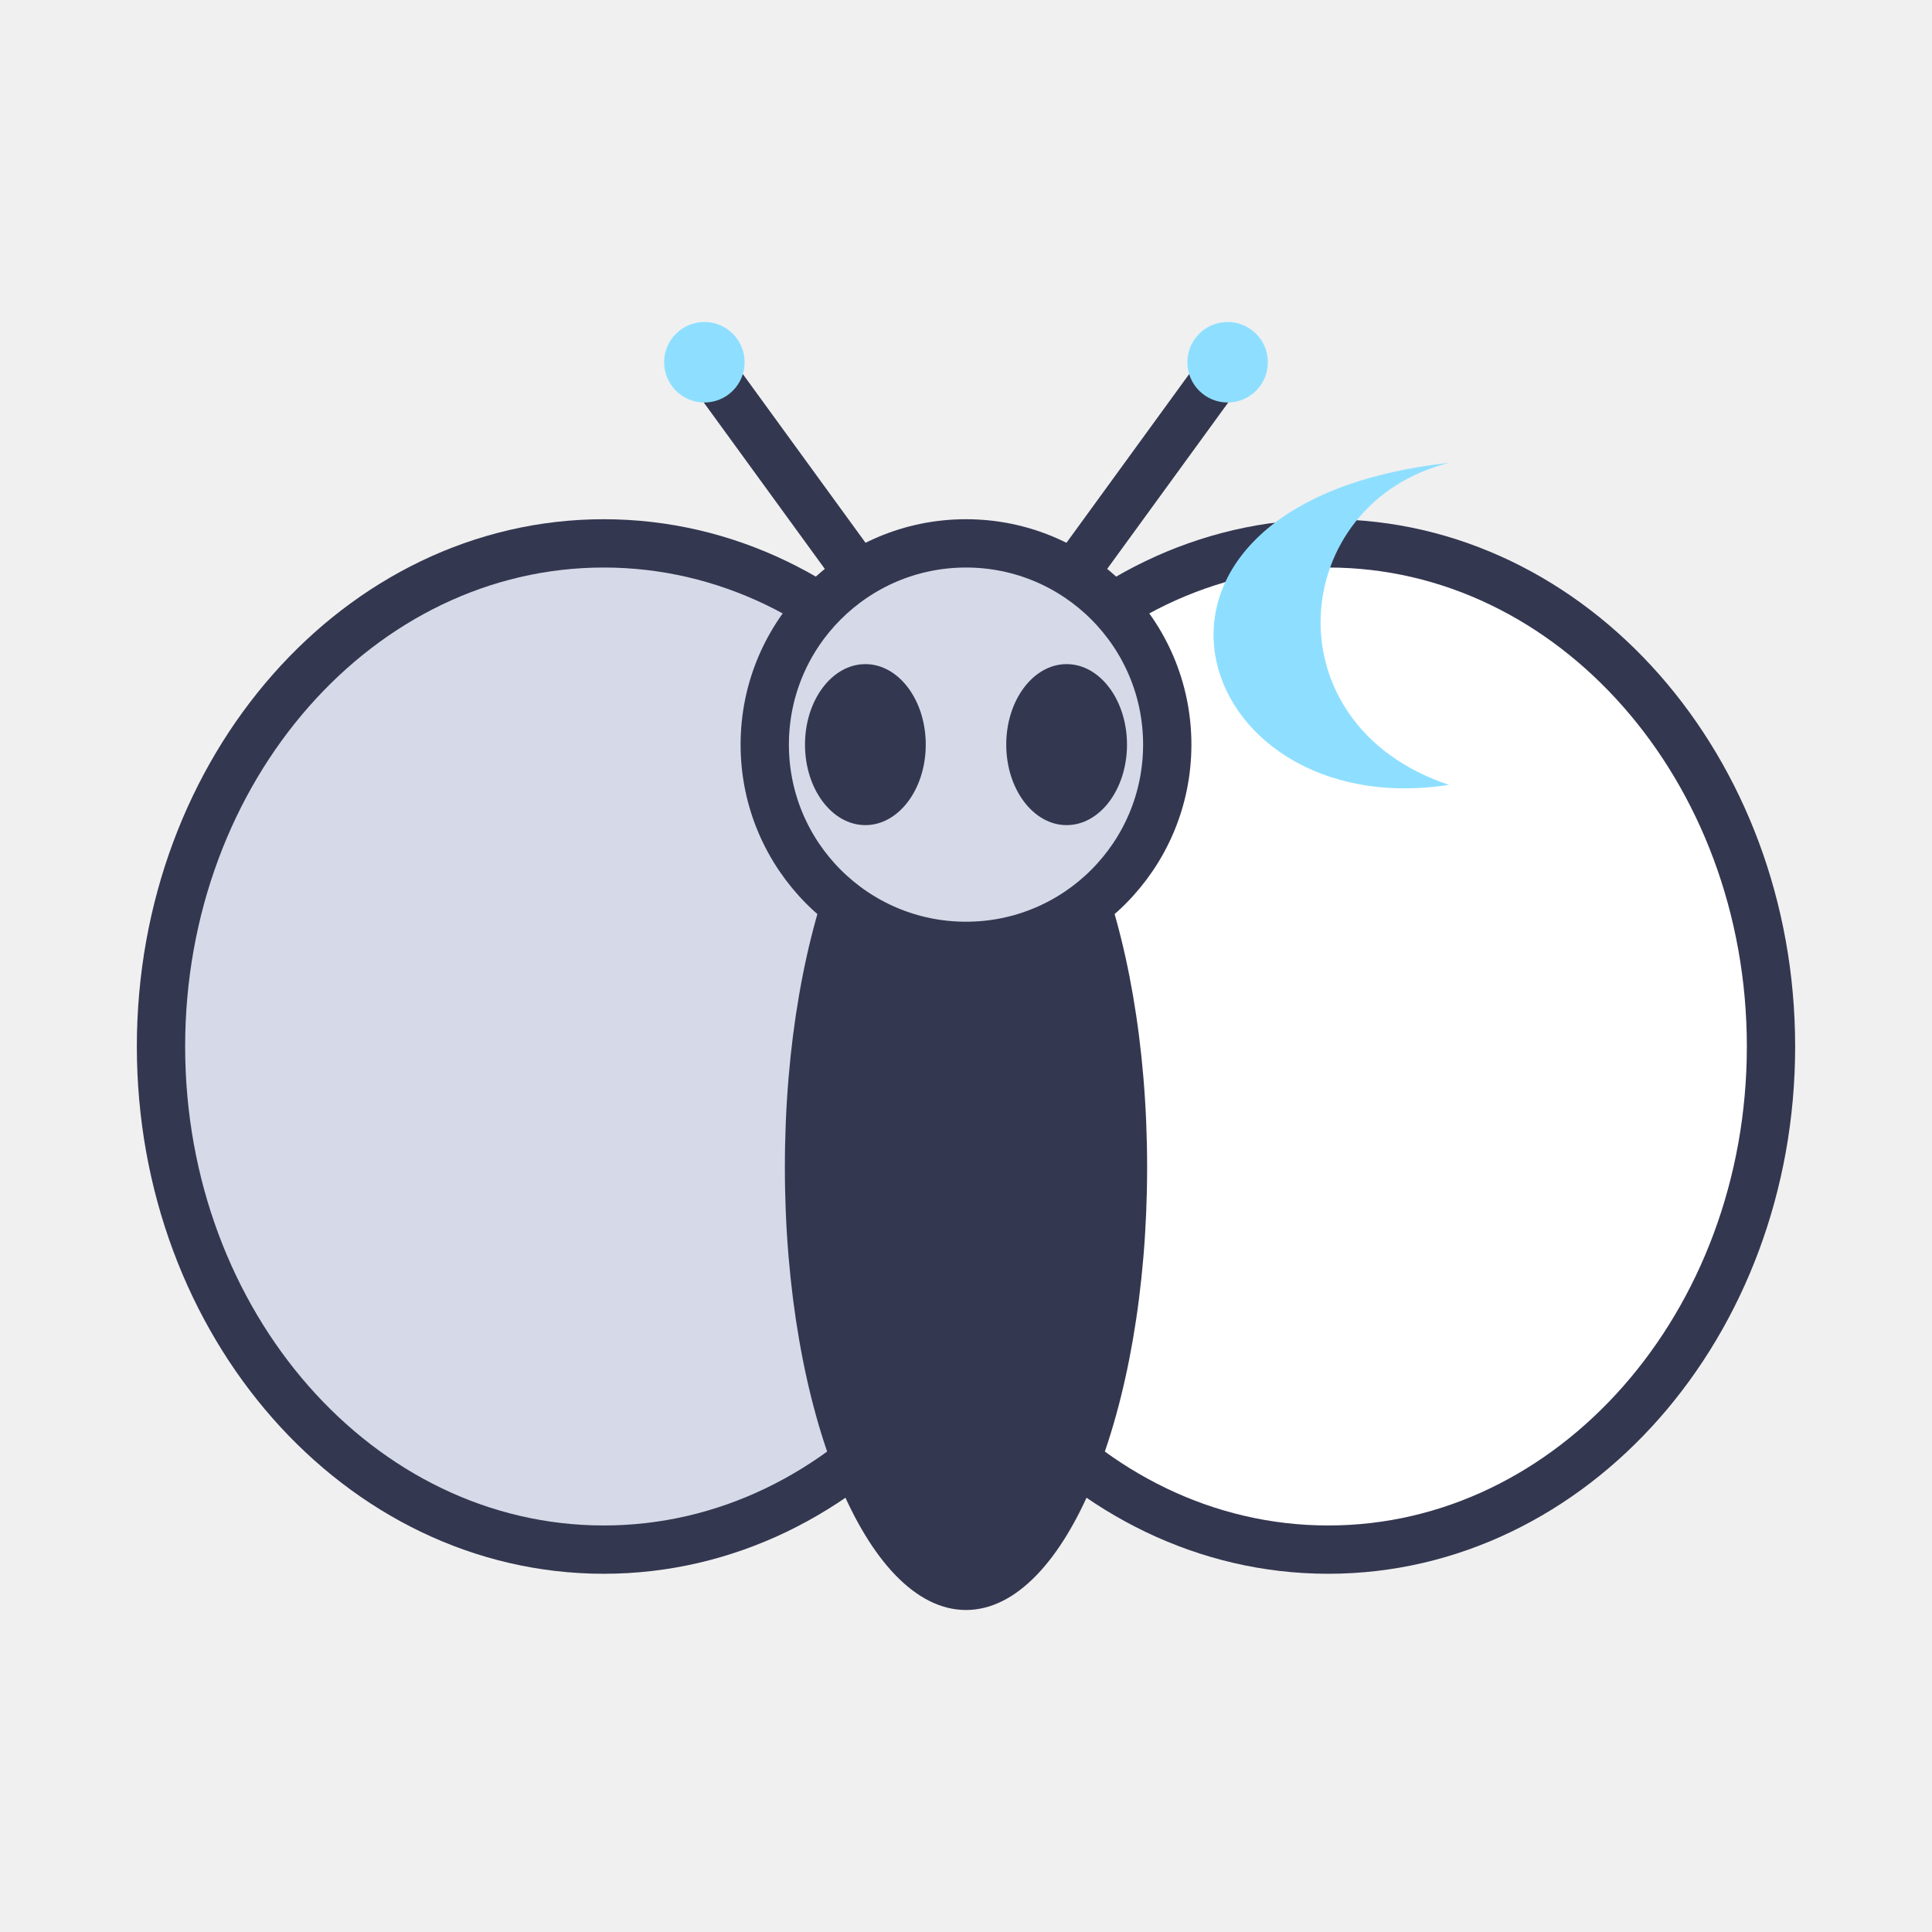
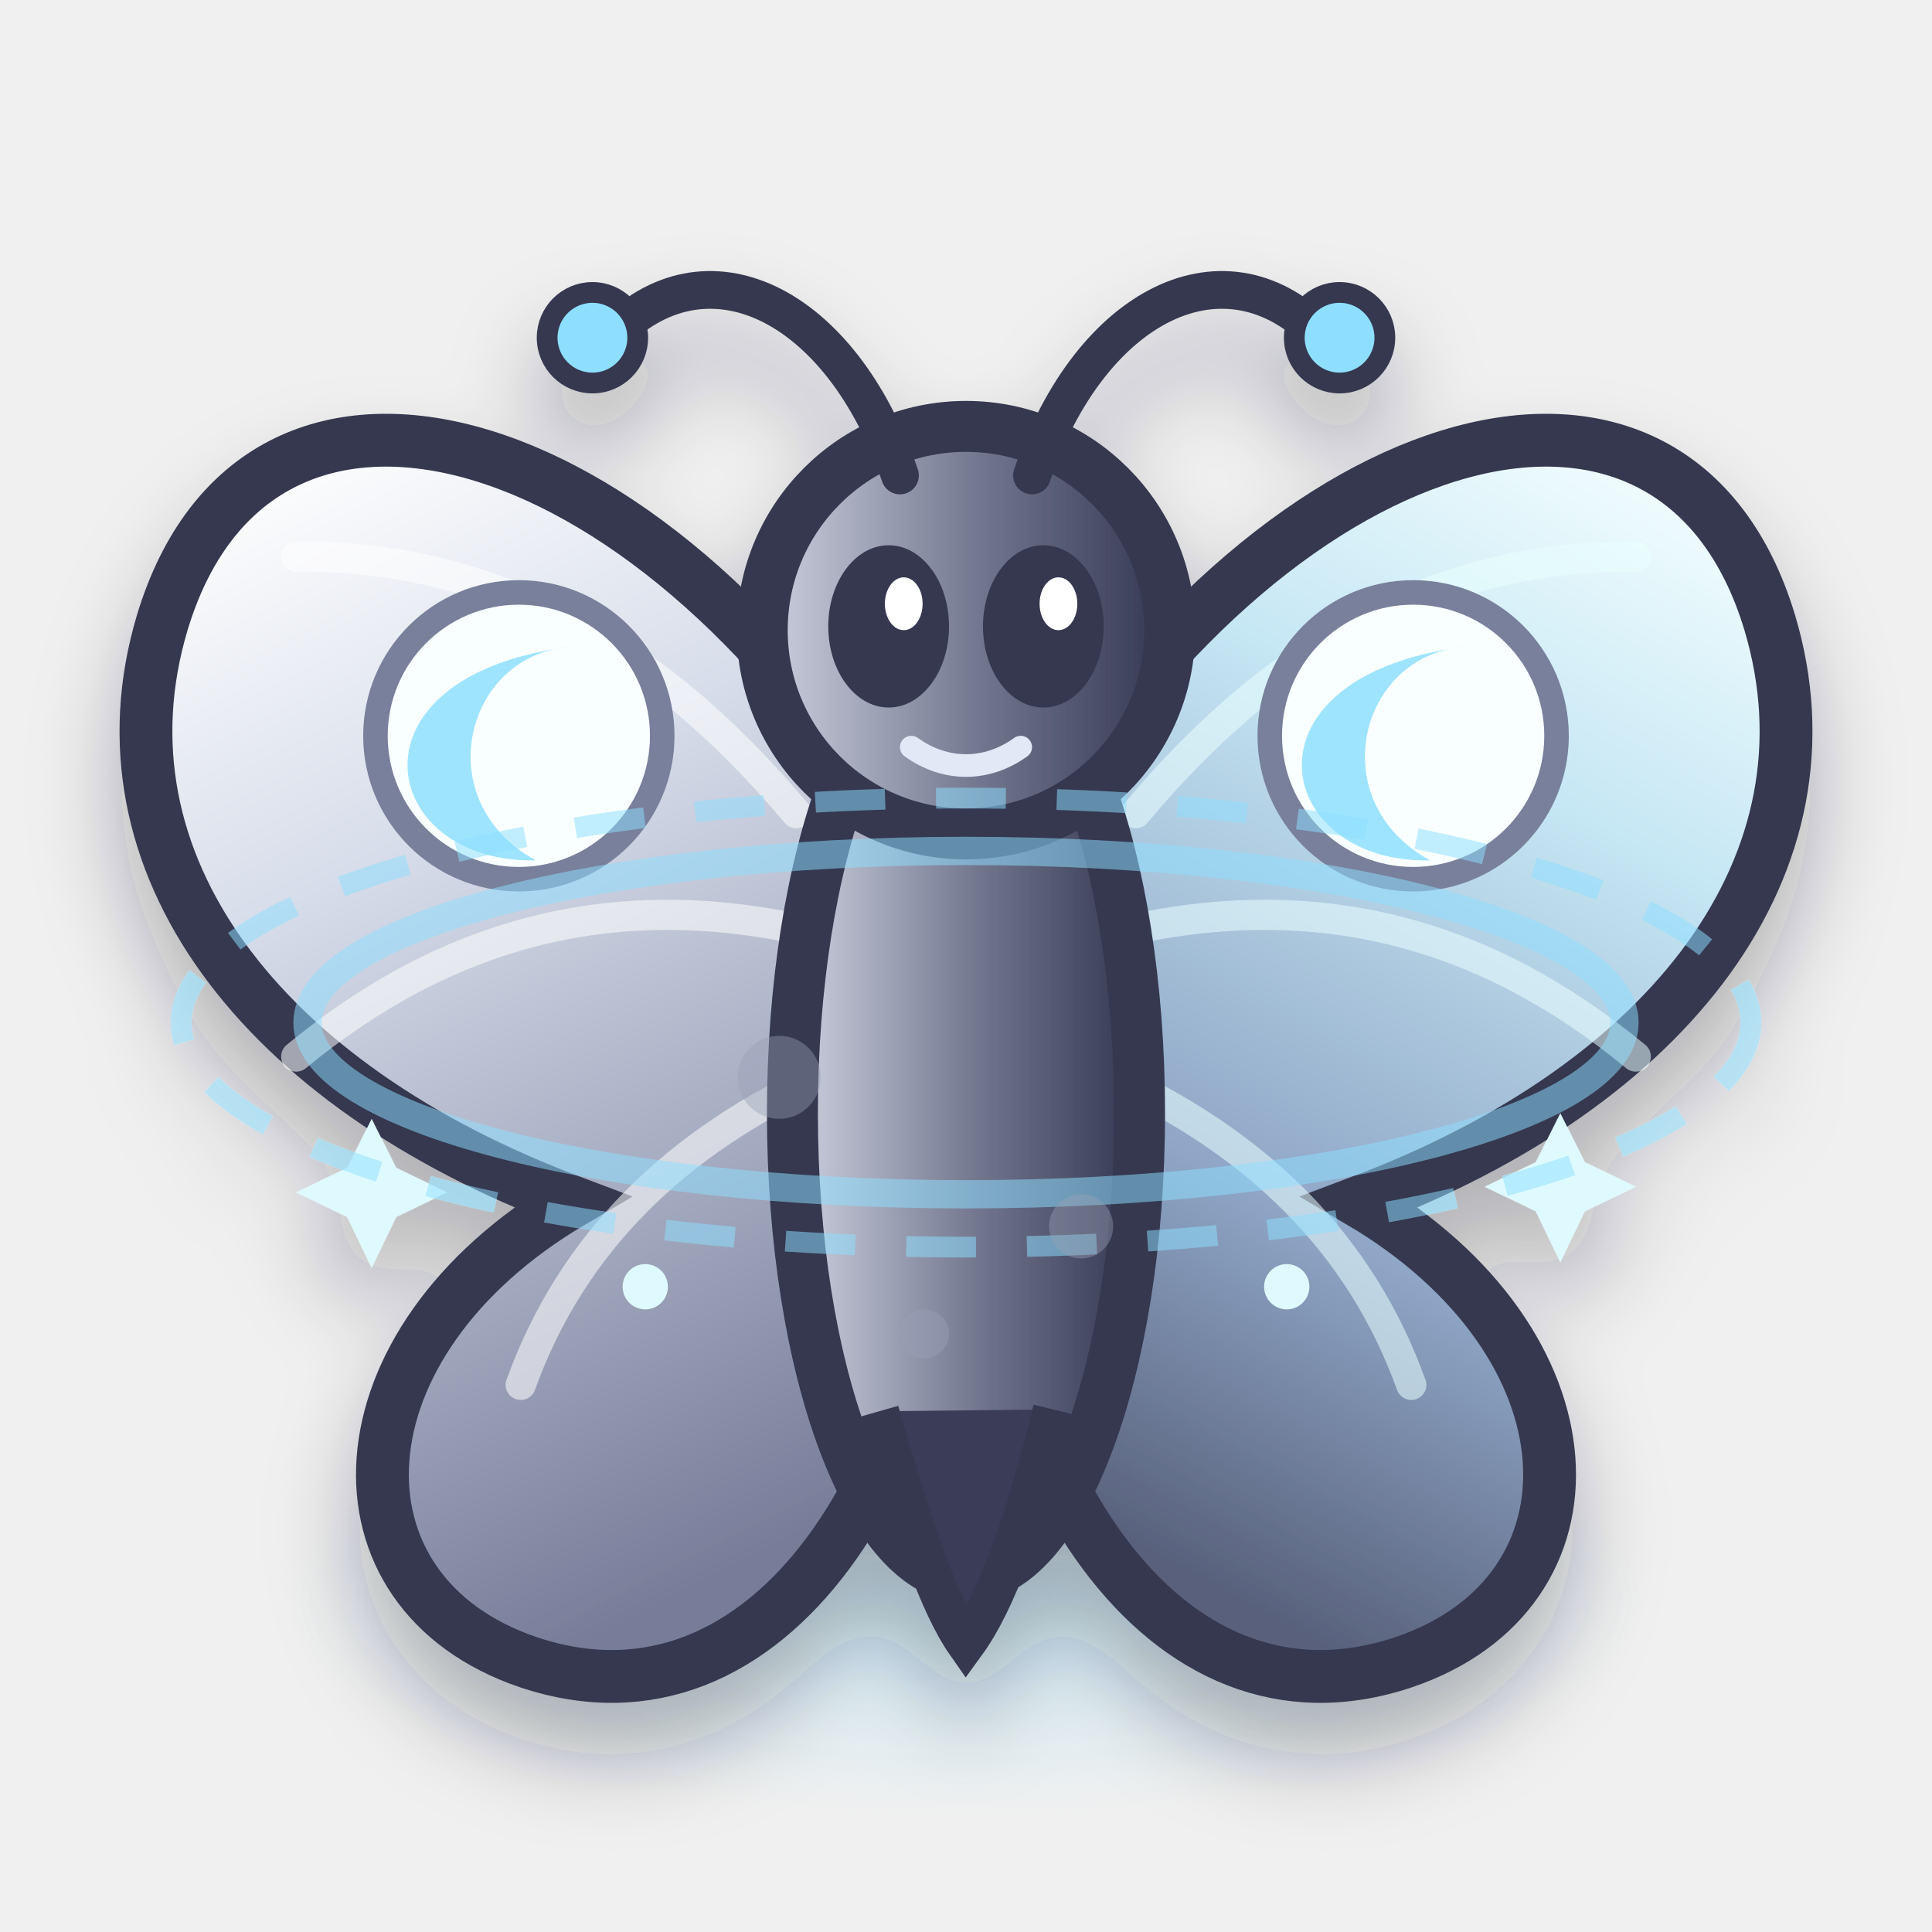
- <svg xmlns="http://www.w3.org/2000/svg" width="1024" height="1024" viewBox="0 0 96 96" role="img" data-looper-id="lokdex:g1:022" data-looper-name="Lunar Moth">
-   <ellipse cx="30" cy="52" rx="22" ry="25" fill="#d6d9e7" stroke="#343750" stroke-width="2.4" />
-   <ellipse cx="66" cy="52" rx="22" ry="25" fill="#fff" stroke="#343750" stroke-width="2.4" />
-   <ellipse cx="48" cy="58" rx="9" ry="22" fill="#343750" />
-   <circle cx="48" cy="37" r="10" fill="#d6d9e7" stroke="#343750" stroke-width="2.4" />
-   <path d="M43 29 35 18m18 11 8-11" fill="none" stroke="#343750" stroke-width="2.4" />
-   <circle cx="35" cy="18" r="2" fill="#8edfff" />
-   <circle cx="61" cy="18" r="2" fill="#8edfff" />
-   <ellipse cx="43" cy="37" rx="3" ry="4" fill="#343750" />
-   <ellipse cx="53" cy="37" rx="3" ry="4" fill="#343750" />
-   <path d="M72 23c-8 2-9 13 0 16-13 2-18-14 0-16Z" fill="#8edfff" />
+ <svg xmlns="http://www.w3.org/2000/svg" width="1024" height="1024" viewBox="0 0 1024 1024" role="img" aria-labelledby="title desc" data-looper-id="lokdex:g1:022" data-looper-name="Lunar Moth" data-art-version="2">
+   <defs>
+     <linearGradient id="wingL" x1="180" y1="220" x2="470" y2="790" gradientUnits="userSpaceOnUse">
+       <stop stop-color="#ffffff" />
+       <stop offset=".34" stop-color="#d7ddea" />
+       <stop offset="1" stop-color="#777d99" />
+     </linearGradient>
+     <linearGradient id="wingR" x1="860" y1="220" x2="550" y2="790" gradientUnits="userSpaceOnUse">
+       <stop stop-color="#f6ffff" />
+       <stop offset=".3" stop-color="#c6e7f4" />
+       <stop offset=".7" stop-color="#8fa6c6" />
+       <stop offset="1" stop-color="#58617c" />
+     </linearGradient>
+     <linearGradient id="body">
+       <stop stop-color="#cdd1df" />
+       <stop offset=".55" stop-color="#6f748c" />
+       <stop offset="1" stop-color="#343750" />
+     </linearGradient>
+     <radialGradient id="aura">
+       <stop stop-color="#8edfff" stop-opacity=".34" />
+       <stop offset="1" stop-color="#8edfff" stop-opacity="0" />
+     </radialGradient>
+     <filter id="shadow" x="-35%" y="-35%" width="180%" height="195%">
+       <feDropShadow dx="0" dy="29" stdDeviation="23" flood-color="#1d2133" flood-opacity=".3" />
+     </filter>
+   </defs>
+   <ellipse cx="512" cy="848" rx="360" ry="116" fill="url(#aura)" />
+   <g id="character" filter="url(#shadow)">
+     <g id="left-wing">
+       <path d="M474 435C342 220 136 164 86 330c-38 127 52 245 217 307-127 75-132 207-23 244 128 43 221-104 224-279Z" fill="url(#wingL)" stroke="#343750" stroke-width="28" />
+       <path d="M422 431c-76-91-164-137-265-136m264 197c-97-20-184 2-264 68m281 9c-80 36-135 90-162 165" fill="none" stroke="#ffffff" stroke-width="16" stroke-linecap="round" opacity=".55" />
+     </g>
+     <g id="right-wing">
+       <path d="M550 435C682 220 888 164 938 330c38 127-52 245-217 307 127 75 132 207 23 244-128 43-221-104-224-279Z" fill="url(#wingR)" stroke="#343750" stroke-width="28" />
+       <path d="M602 431c76-91 164-137 265-136M603 492c97-20 184 2 264 68m-281 9c80 36 135 90 162 165" fill="none" stroke="#eaffff" stroke-width="16" stroke-linecap="round" opacity=".55" />
+     </g>
+     <g id="wing-moons">
+       <circle cx="275" cy="390" r="76" fill="#f9ffff" stroke="#78809b" stroke-width="13" />
+       <path d="M301 343c-55 5-74 82-17 113-83 2-104-97 17-113Z" fill="#8edfff" opacity=".85" />
+       <circle cx="749" cy="390" r="76" fill="#f9ffff" stroke="#78809b" stroke-width="13" />
+       <path d="M775 343c-55 5-74 82-17 113-83 2-104-97 17-113Z" fill="#8edfff" opacity=".85" />
+     </g>
+     <g id="wing-stars" fill="#dffaff">
+       <path d="m197 593 13 26 27 13-27 13-13 27-13-27-27-13 27-13Z" />
+       <path d="m827 590 13 26 27 13-27 13-13 27-13-27-27-13 27-13Z" />
+       <circle cx="342" cy="682" r="12" />
+       <circle cx="682" cy="682" r="12" />
+     </g>
+     <g id="body">
+       <ellipse cx="512" cy="590" rx="92" ry="246" fill="url(#body)" stroke="#343750" stroke-width="27" />
+       <circle cx="512" cy="334" r="108" fill="url(#body)" stroke="#343750" stroke-width="27" />
+       <path d="M466 748c18 63 32 103 46 123 16-22 31-63 46-124" fill="#3b3e59" stroke="#343750" stroke-width="21" />
+     </g>
+     <g id="antennae" fill="none" stroke="#343750" stroke-width="20" stroke-linecap="round">
+       <path d="M477 252c-31-91-103-127-154-73" />
+       <path d="M547 252c31-91 103-127 154-73" />
+     </g>
+     <circle cx="314" cy="179" r="24" fill="#8edfff" stroke="#343750" stroke-width="11" />
+     <circle cx="710" cy="179" r="24" fill="#8edfff" stroke="#343750" stroke-width="11" />
+     <g id="face">
+       <ellipse cx="471" cy="332" rx="32" ry="43" fill="#343750" />
+       <ellipse cx="553" cy="332" rx="32" ry="43" fill="#343750" />
+       <ellipse cx="479" cy="320" rx="10" ry="14" fill="#fff" />
+       <ellipse cx="561" cy="320" rx="10" ry="14" fill="#fff" />
+       <path d="M483 396c18 13 40 13 58 0" fill="none" stroke="#e2e8f5" stroke-width="12" stroke-linecap="round" />
+     </g>
+     <g id="lunar-ring" fill="none" stroke="#8edfff" opacity=".52">
+       <ellipse cx="512" cy="542" rx="416" ry="119" stroke-width="11" stroke-dasharray="37 27" />
+       <ellipse cx="512" cy="542" rx="349" ry="91" stroke-width="15" />
+     </g>
+     <g id="craters" fill="#99a0b5" opacity=".42">
+       <circle cx="413" cy="571" r="22" />
+       <circle cx="573" cy="650" r="17" />
+       <circle cx="490" cy="707" r="13" />
+     </g>
+   </g>
</svg>
